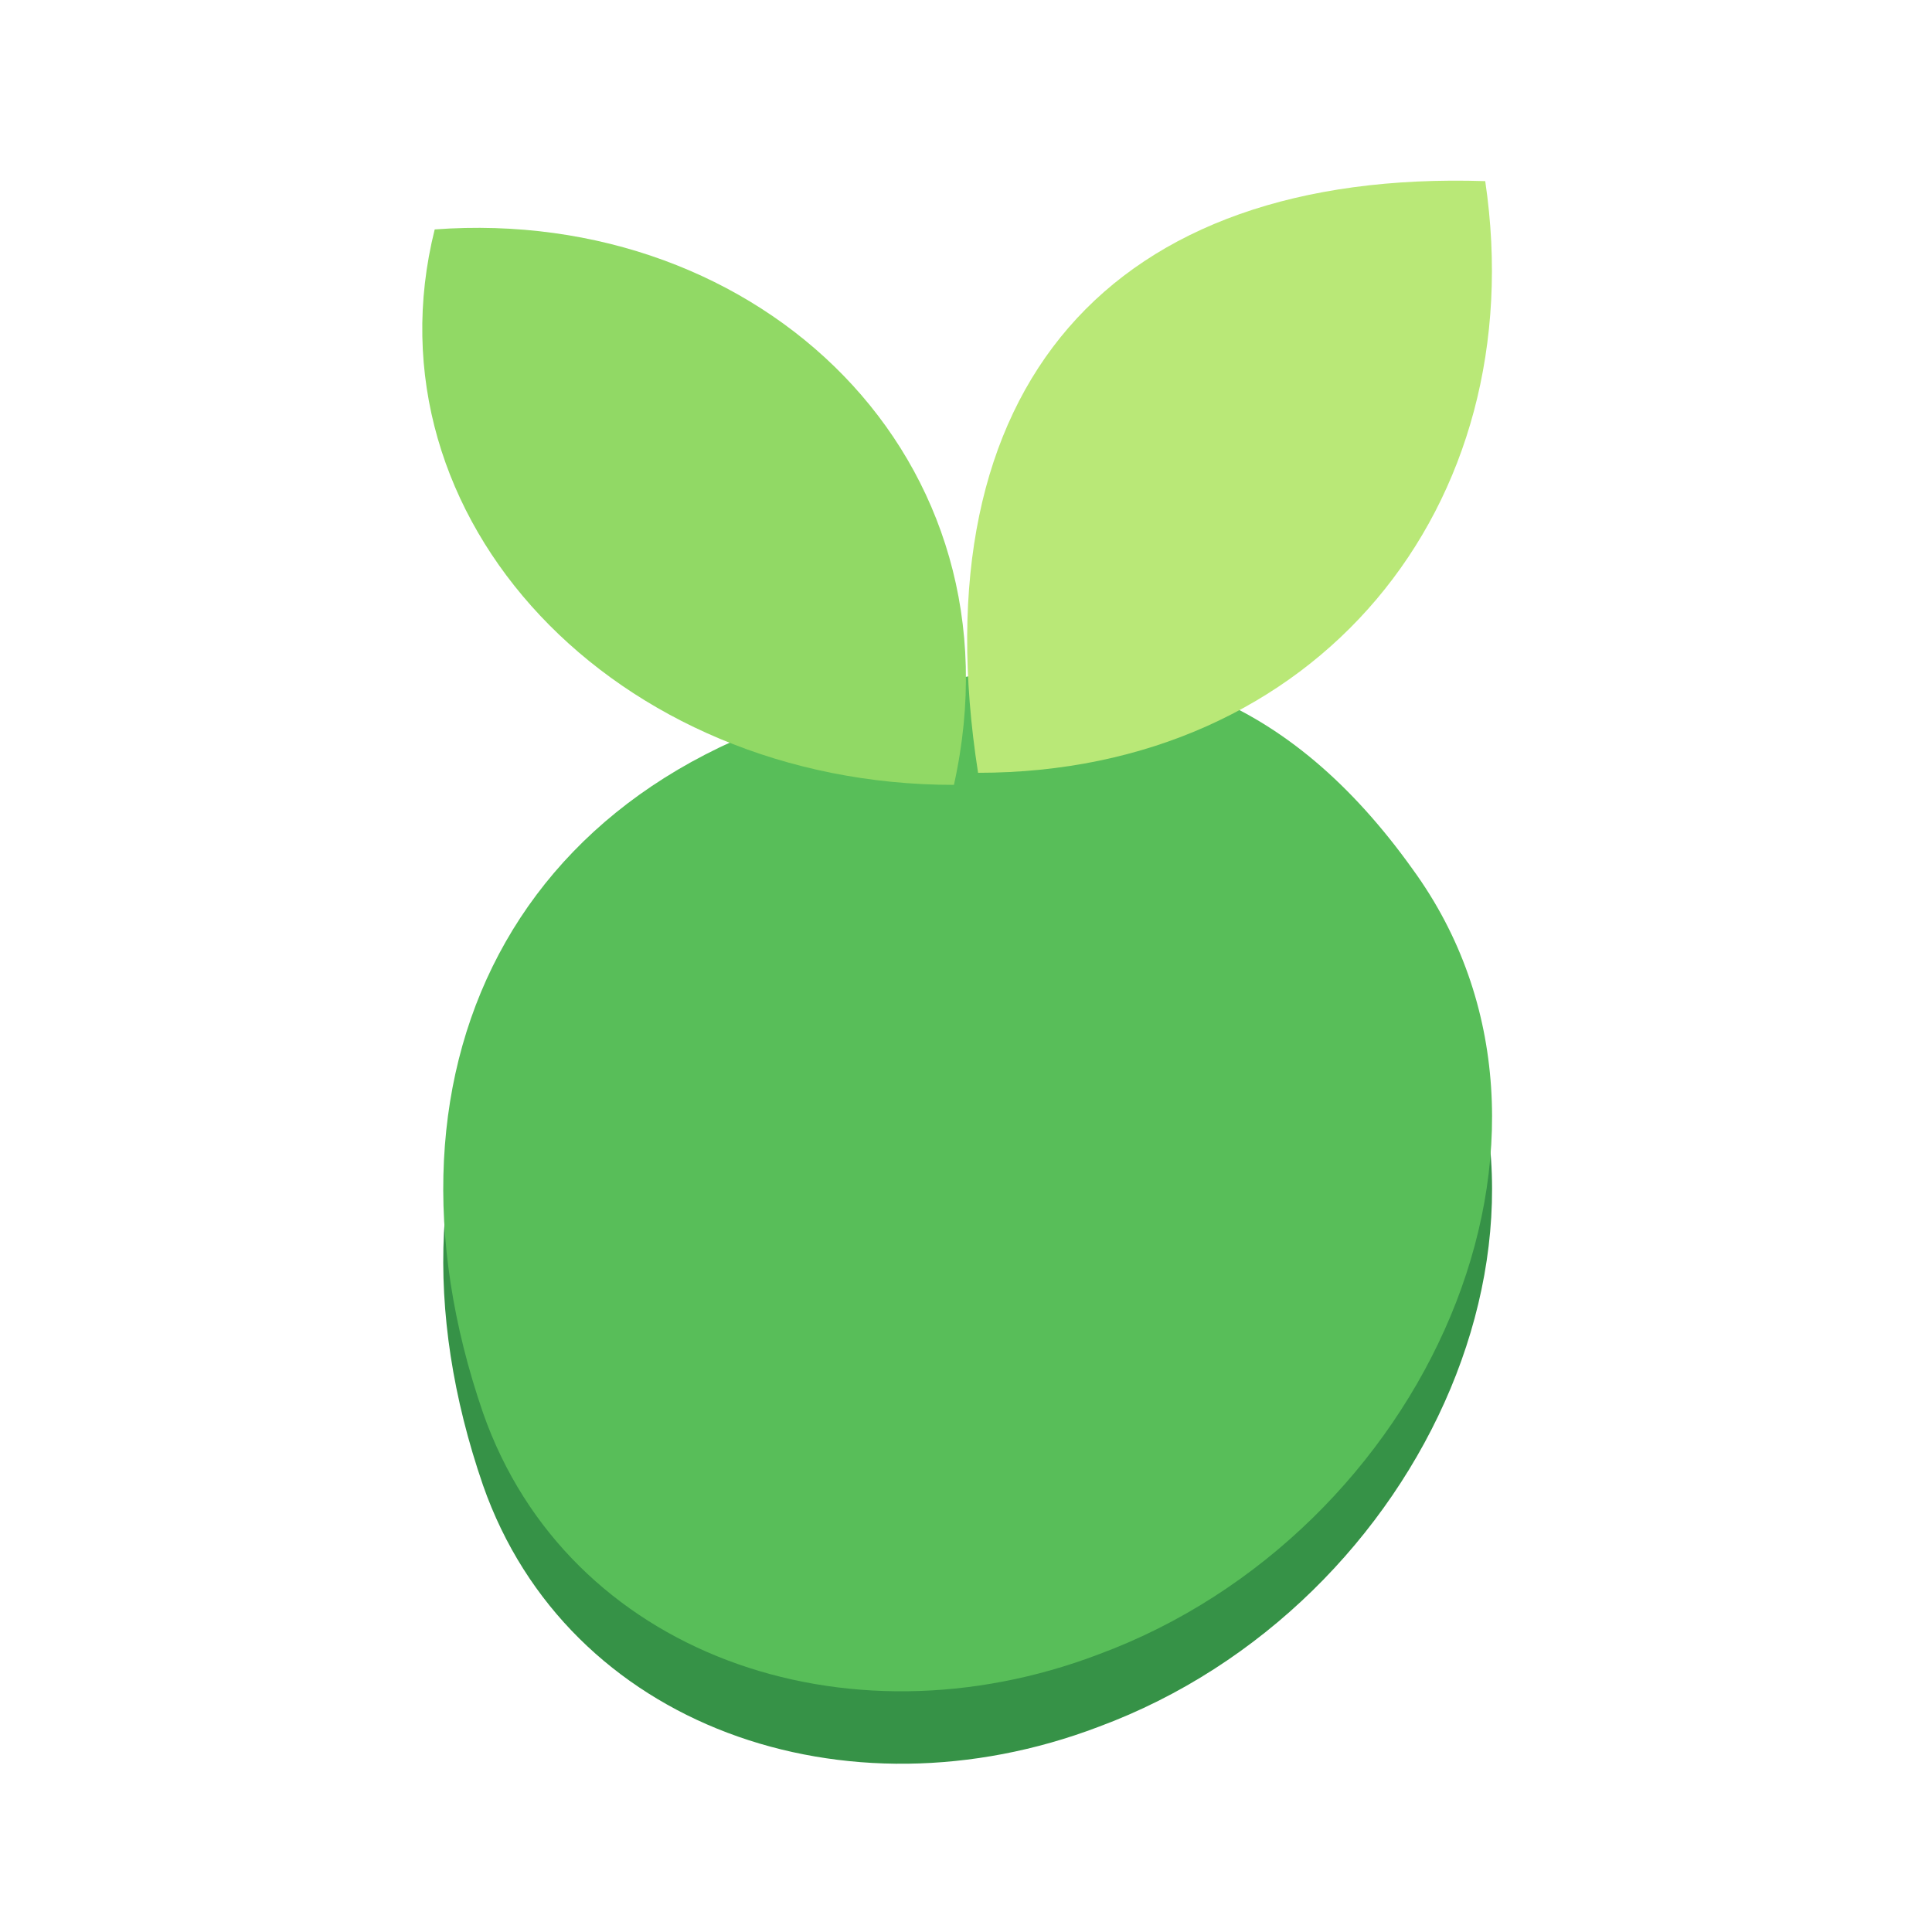
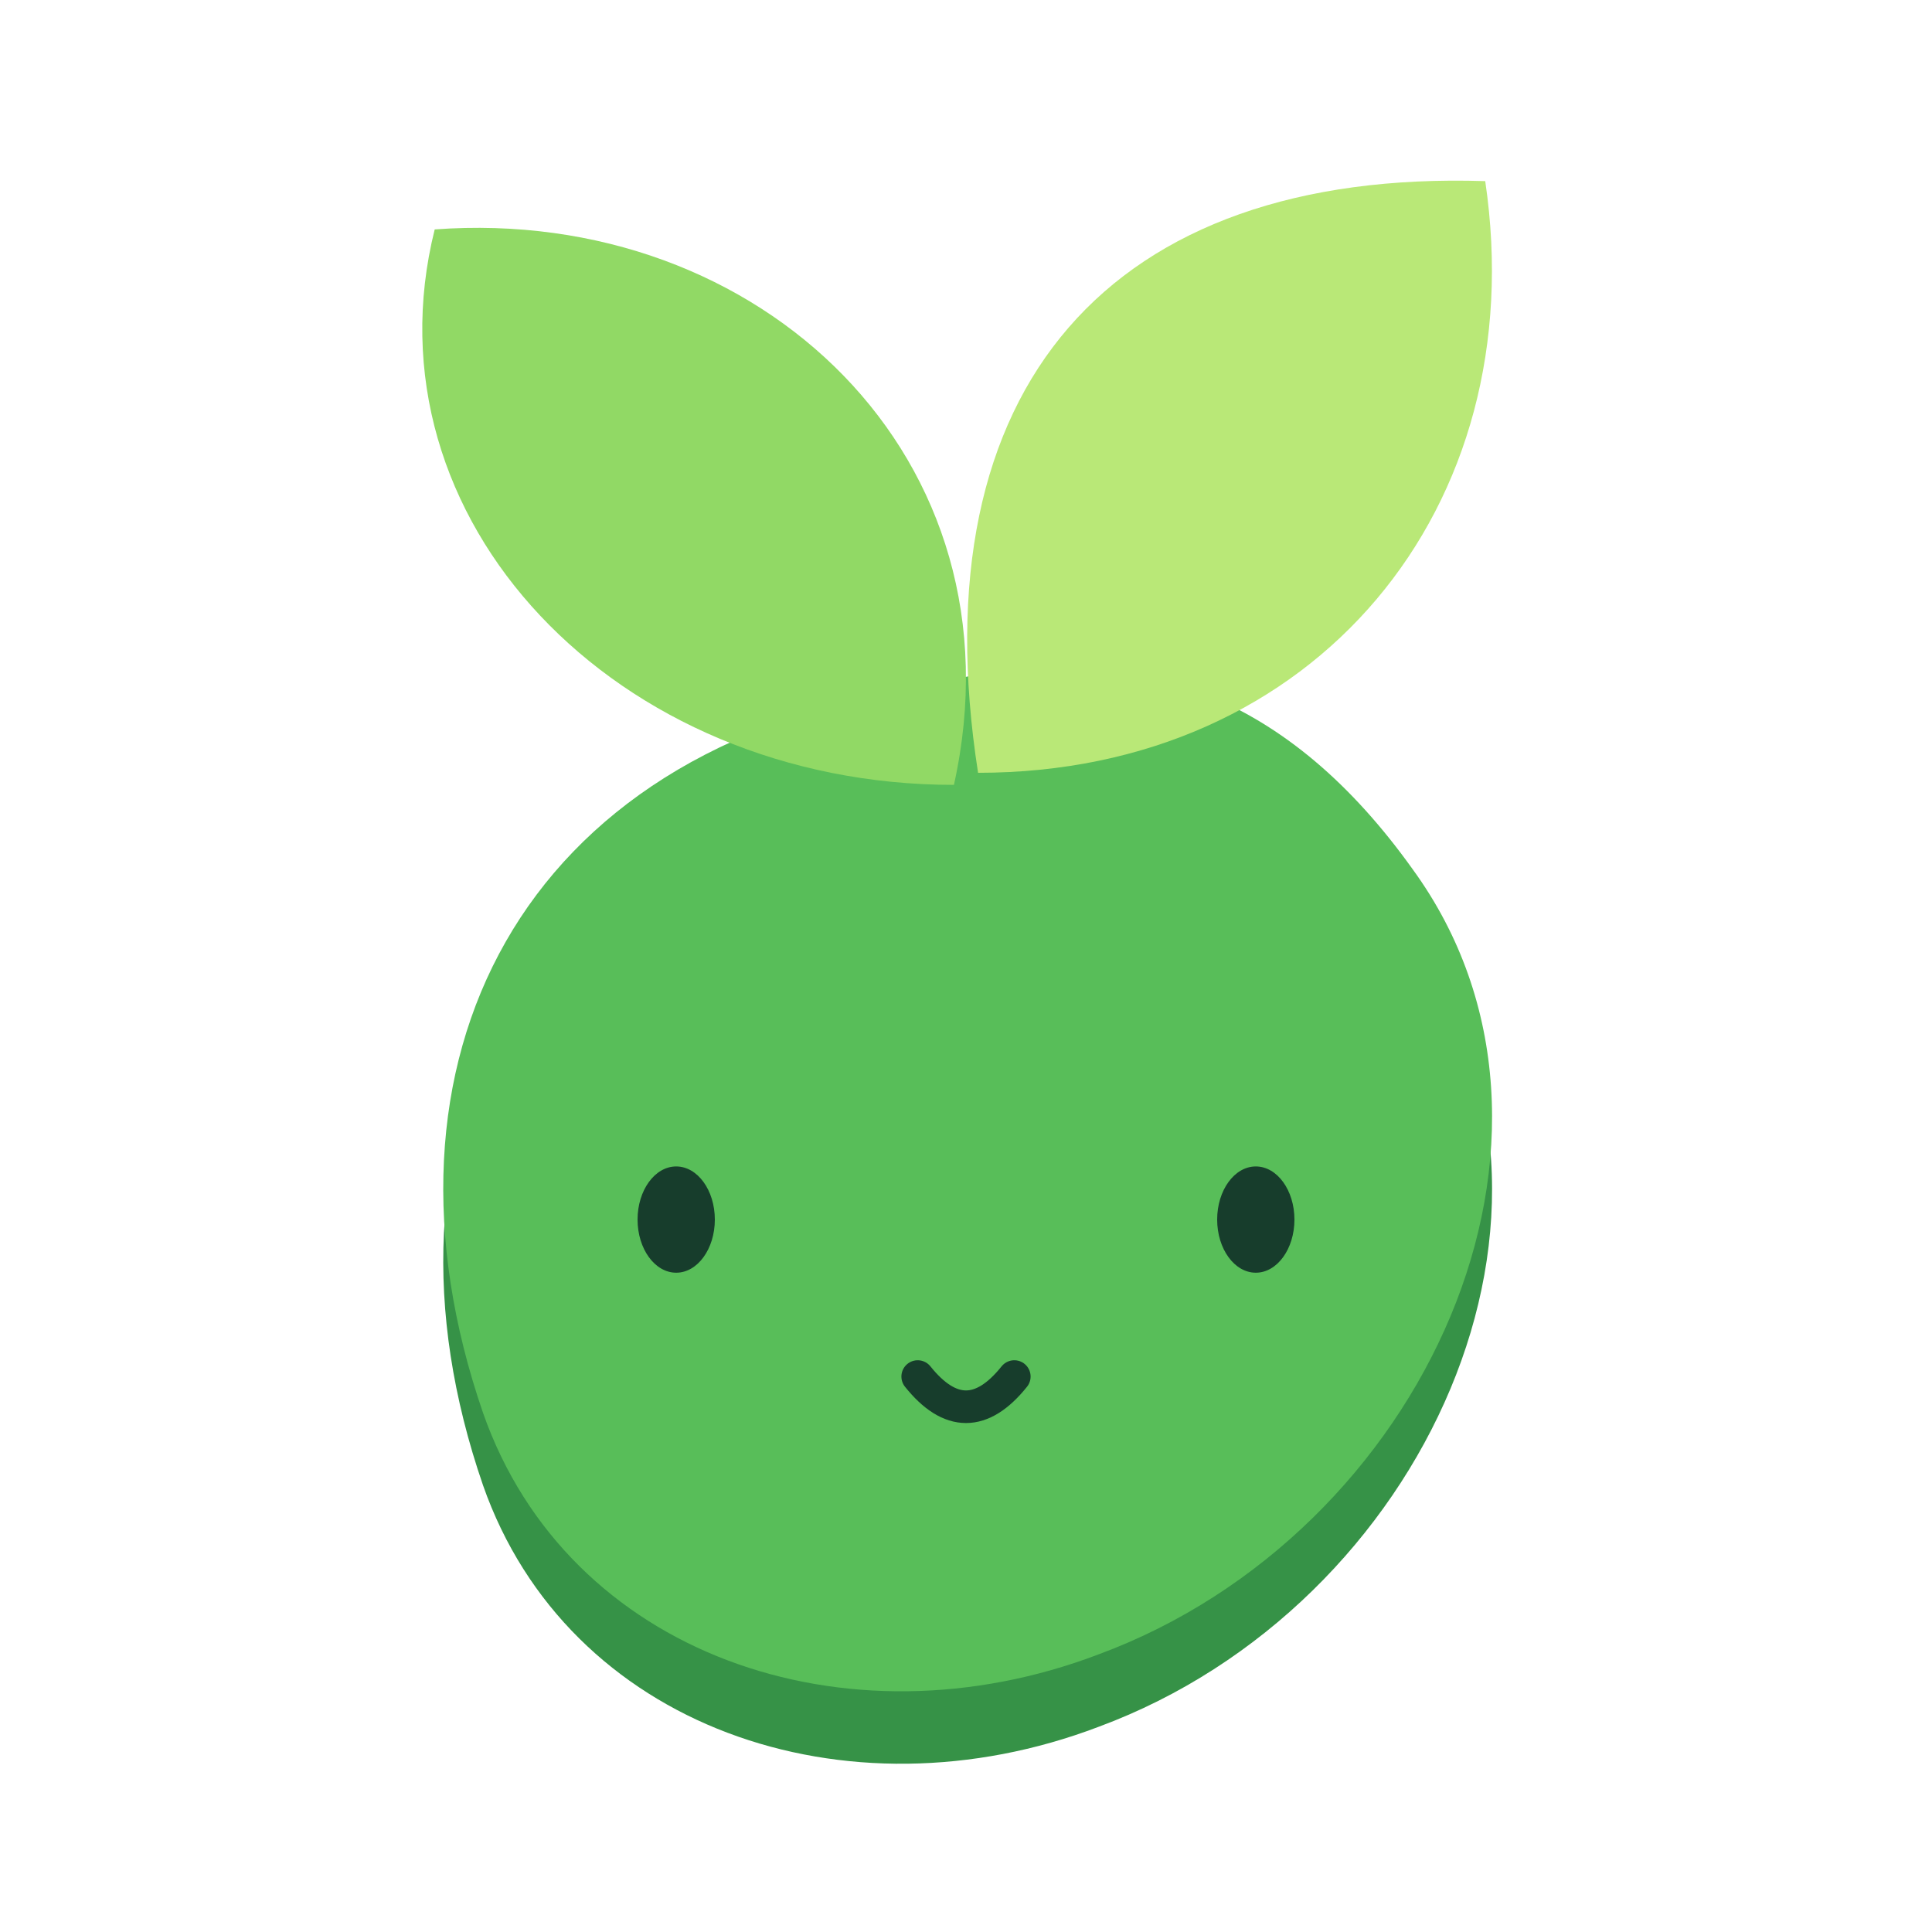
<svg xmlns="http://www.w3.org/2000/svg" viewBox="0 0 160 160" role="img" aria-label="Plántula: semilla verde con dos hojas">
  <path d="M76 63C43 68 30 94 40 123c7 20 30 28 51 20 27-10 42-43 26-65-10-14-23-20-41-15Z" fill="#369247" />
  <path d="M76 57C43 62 30 88 40 117c7 20 30 28 51 20 27-10 42-43 26-65-10-14-23-20-41-15Z" fill="#58BE59" />
  <path d="M79 65C51 65 30 43 36 19c27-2 49 19 43 46Z" fill="#91D965" />
  <path d="M81 64c-5-32 11-50 42-49 4 27-14 49-42 49Z" fill="#B9E877" />
+   <ellipse cx="56" cy="101" rx="3.2" ry="4.4" fill="#173D2C" />
+   <ellipse cx="104" cy="101" rx="3.2" ry="4.4" fill="#173D2C" />
+   <path d="M76 114q4 5 8 0" fill="none" stroke="#173D2C" stroke-width="2.7" stroke-linecap="round" />
</svg>
